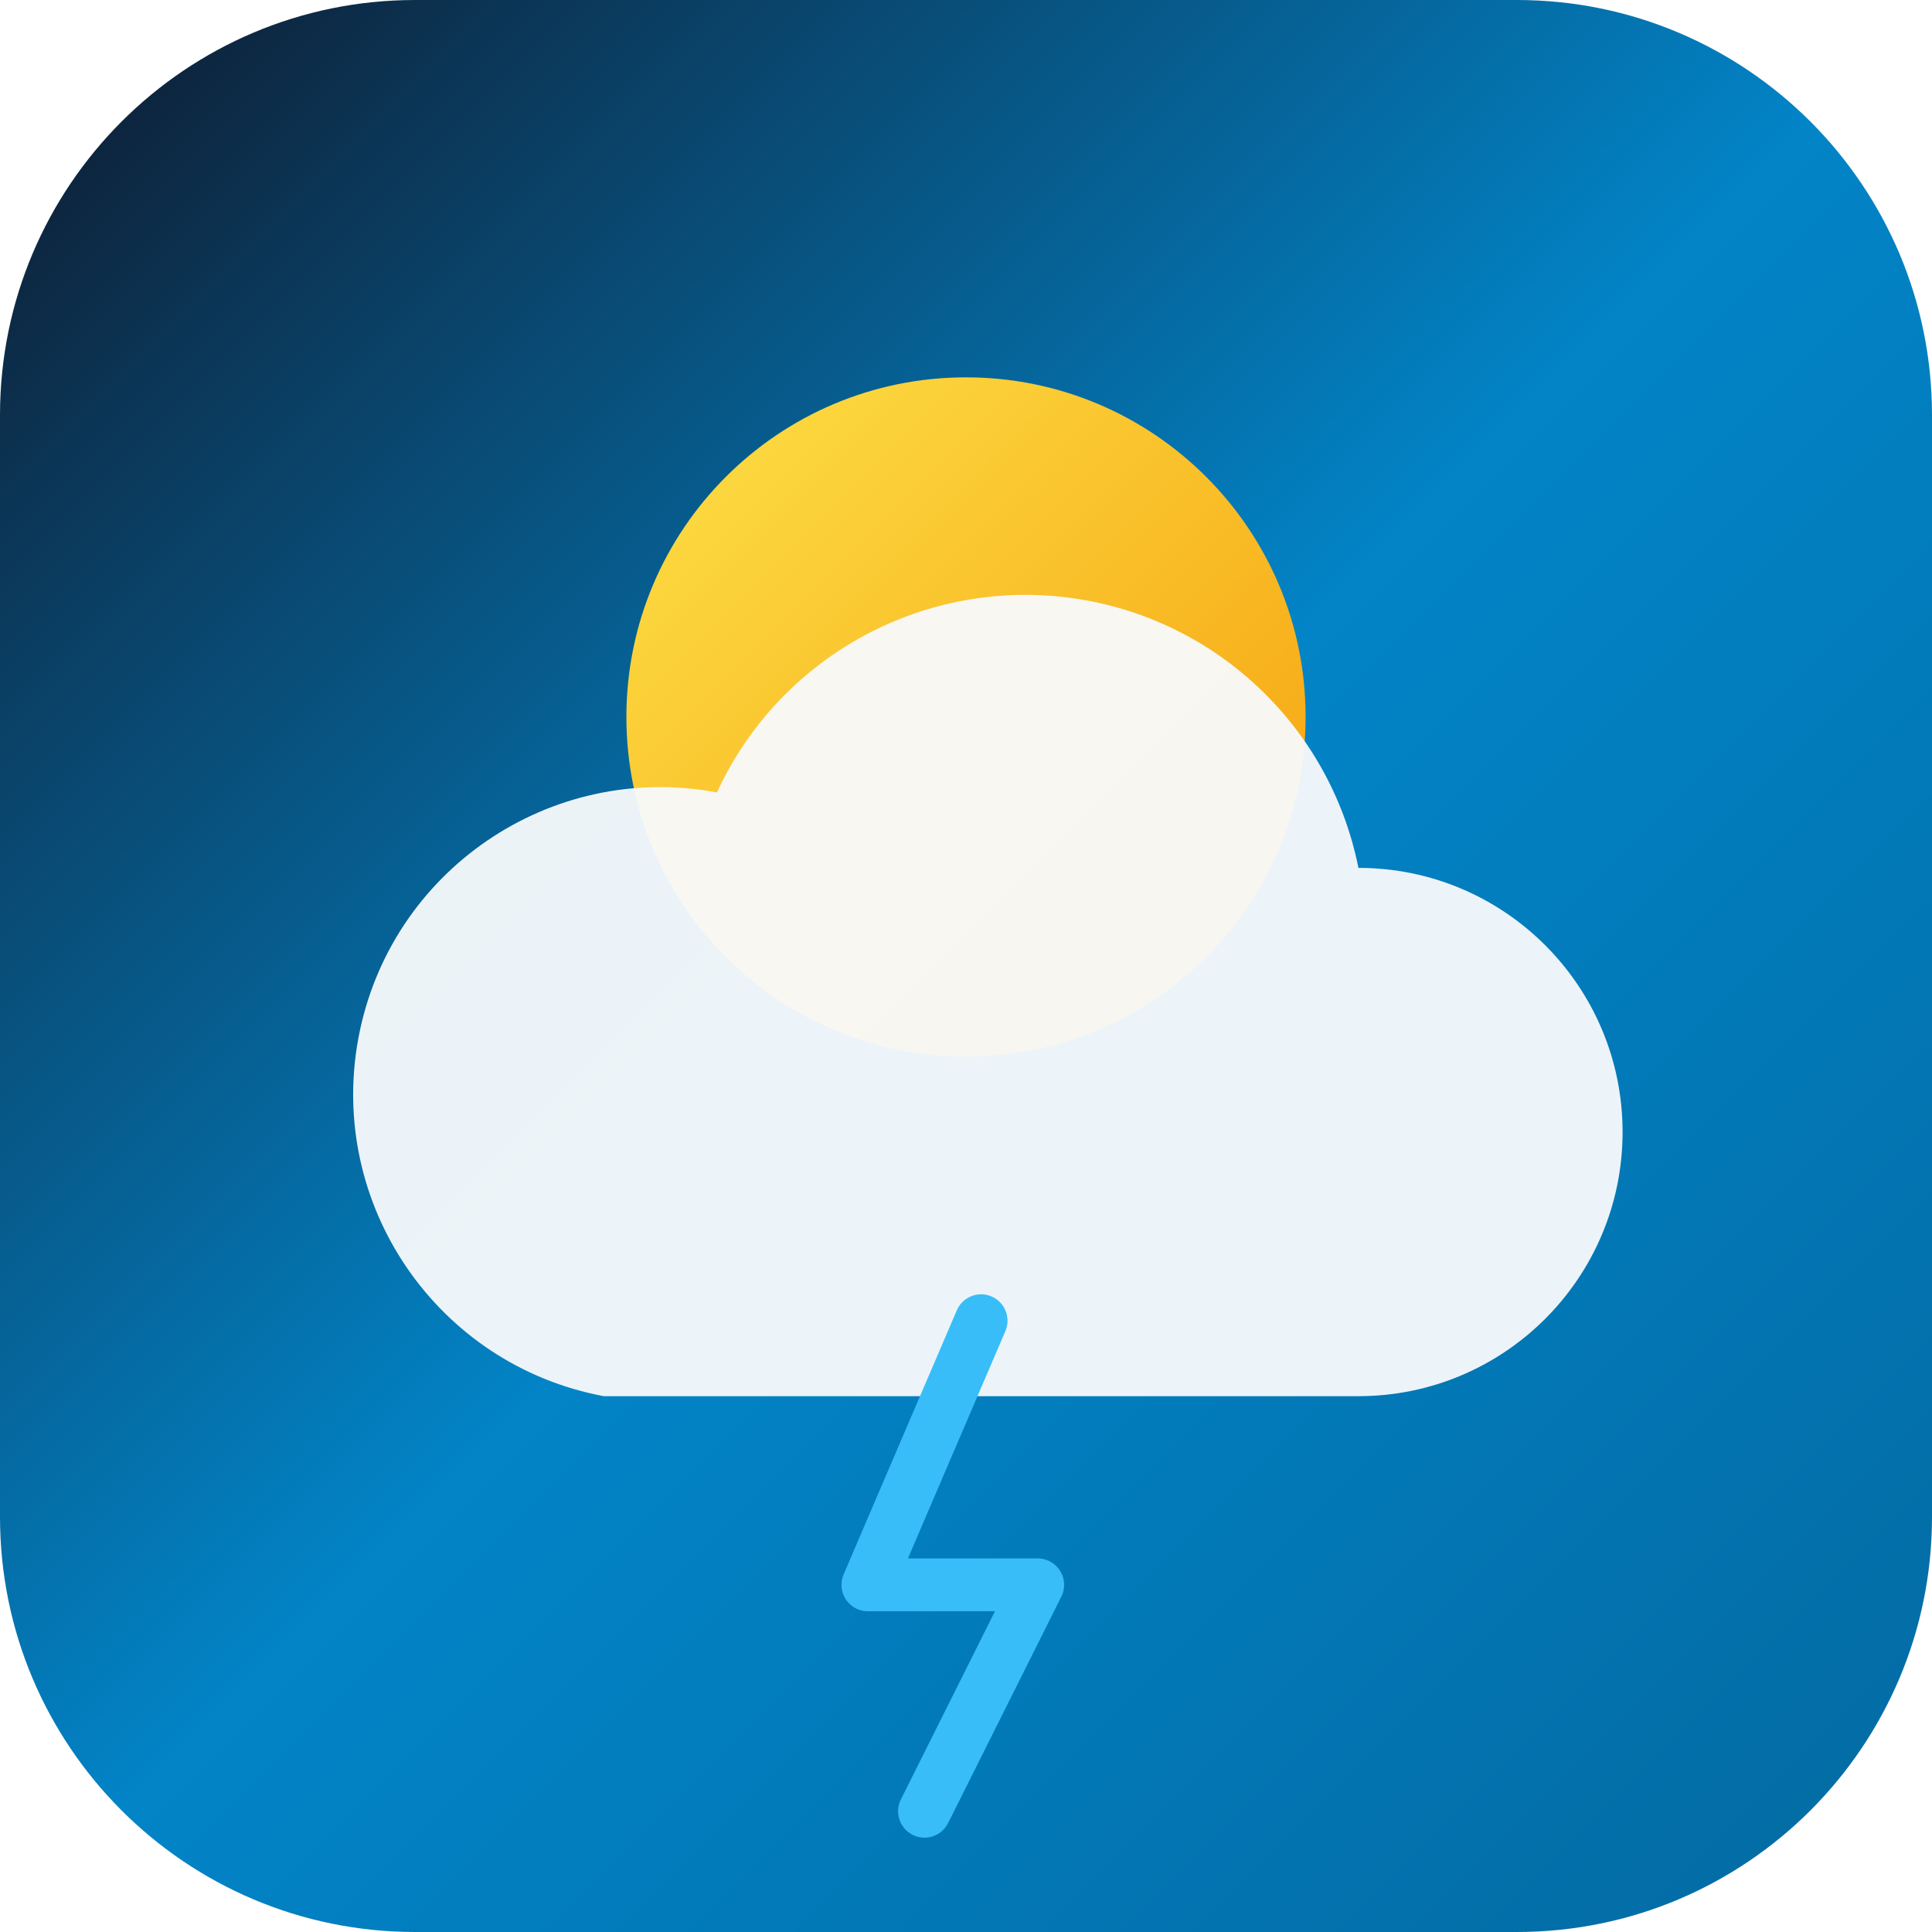
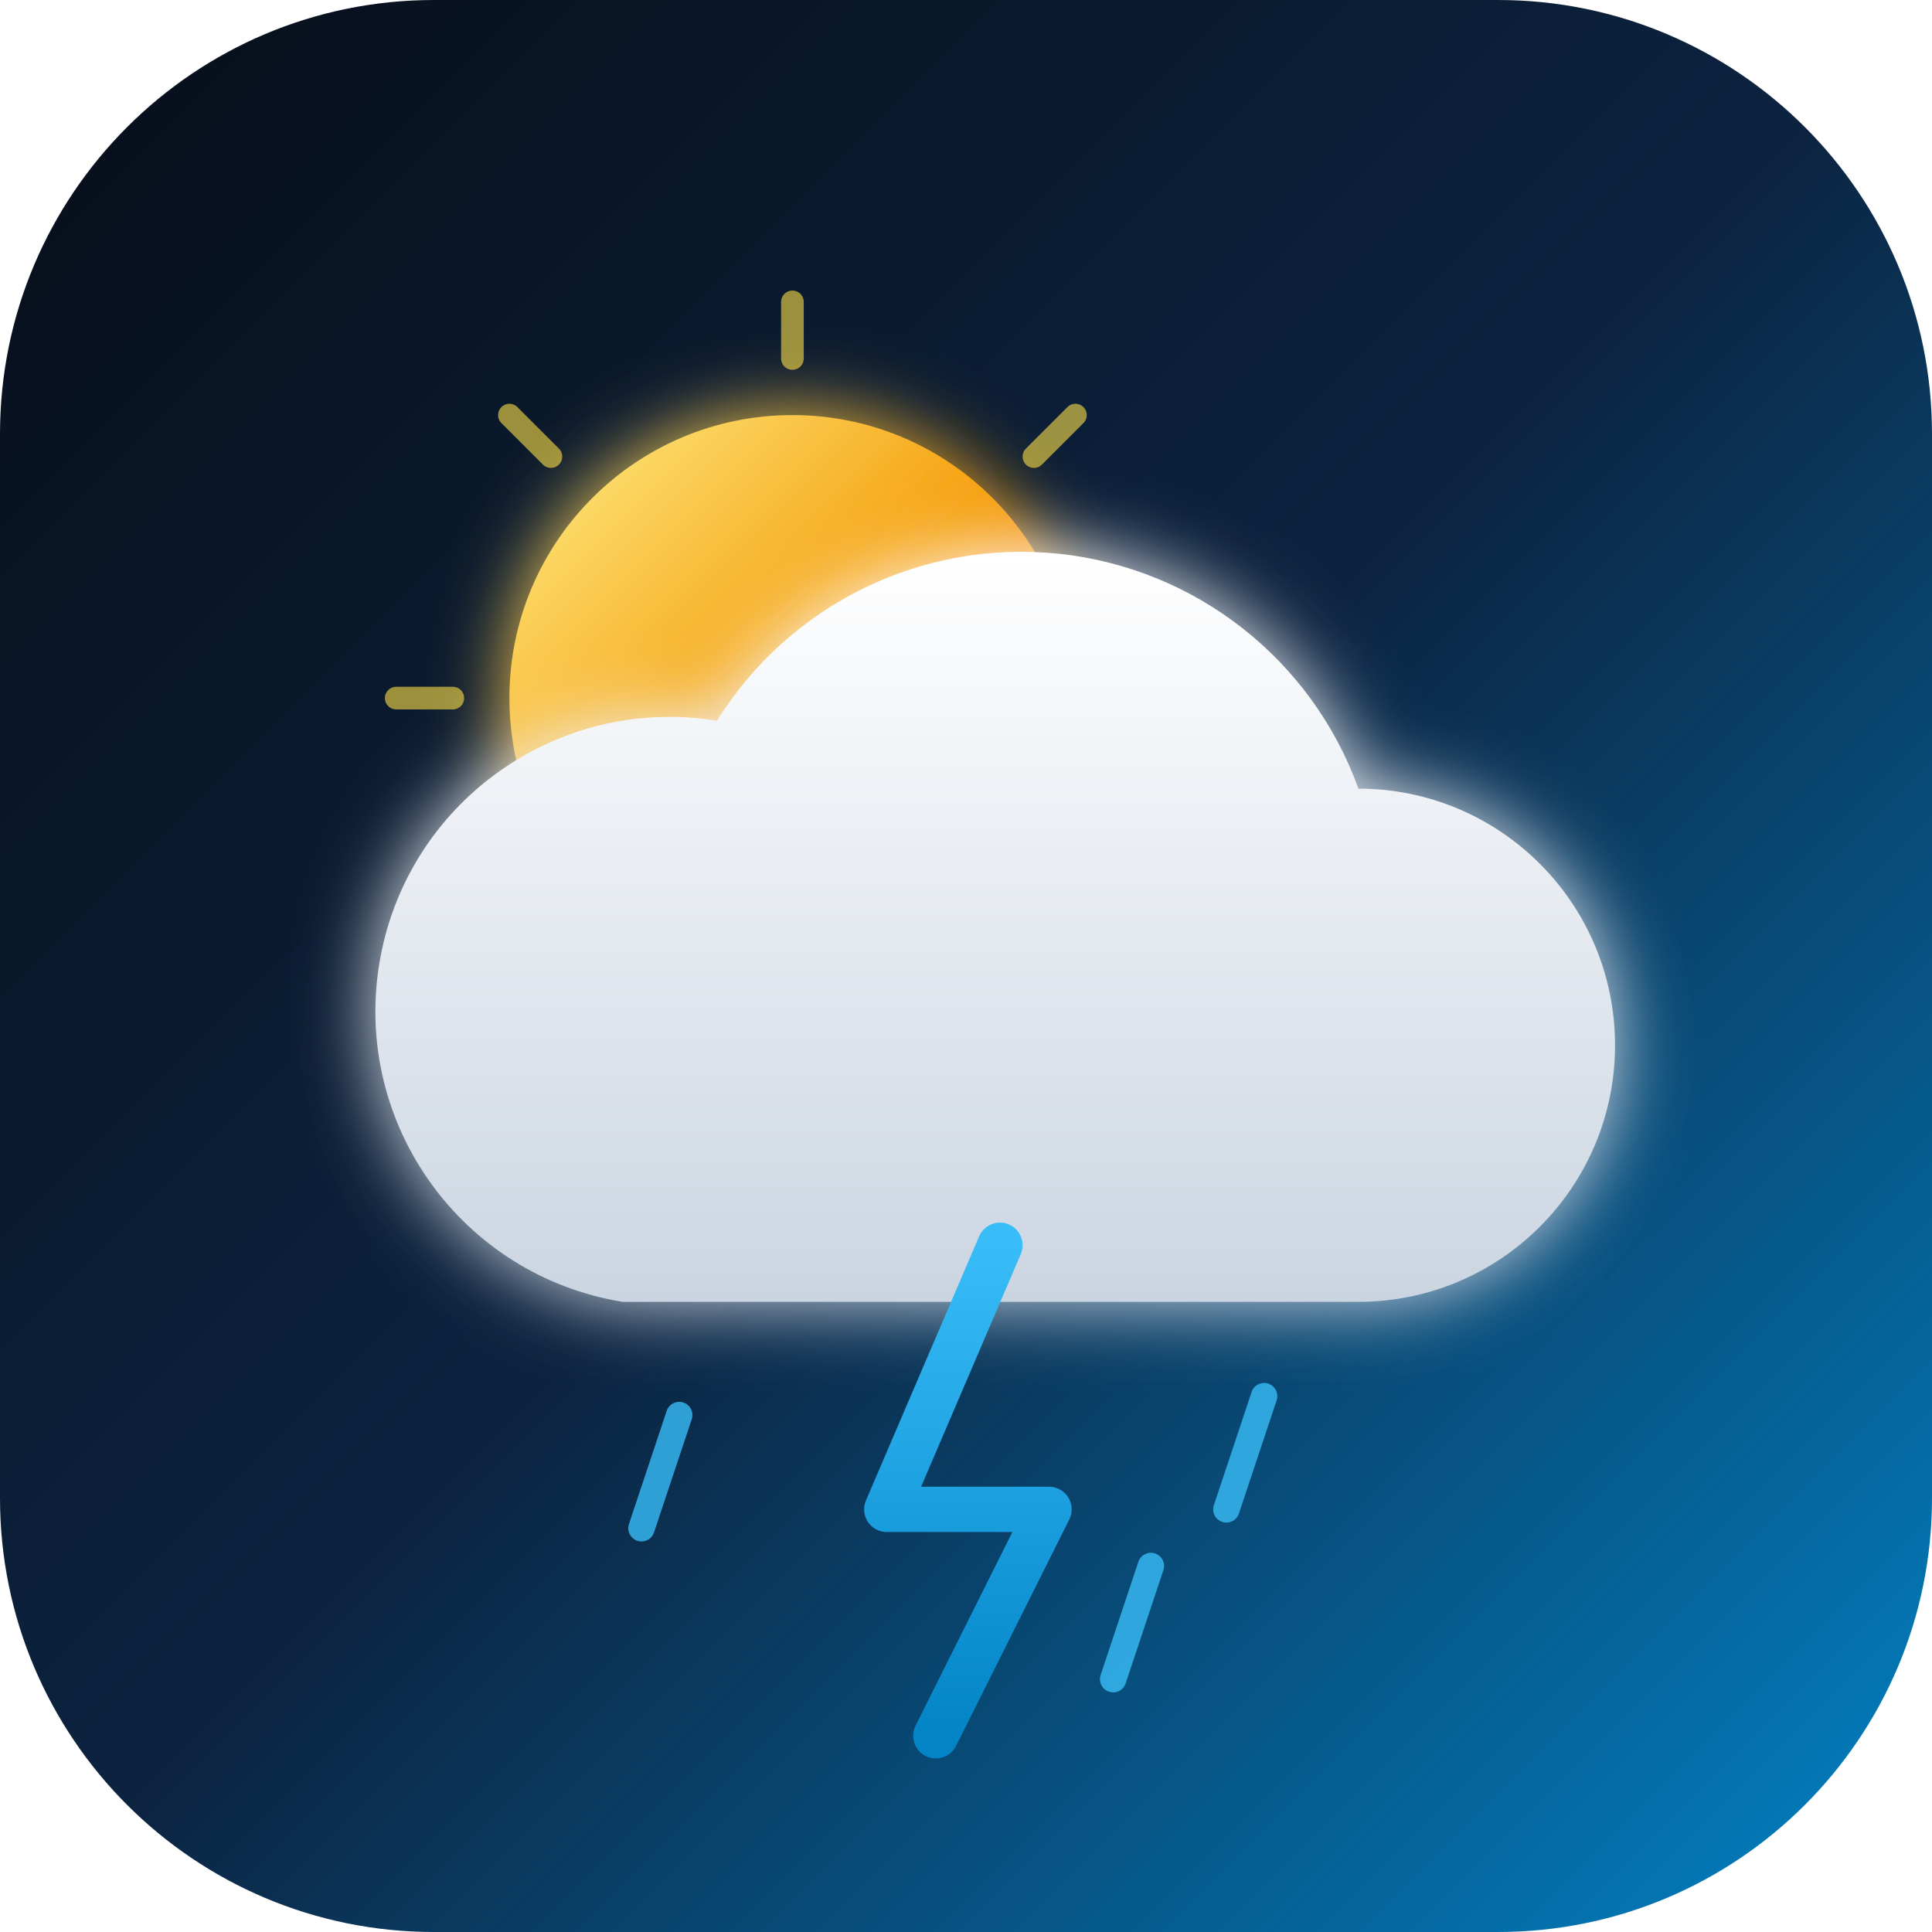
<svg xmlns="http://www.w3.org/2000/svg" viewBox="0 0 512 512" width="512" height="512">
  <defs>
    <linearGradient id="bgGrad" x1="0%" y1="0%" x2="100%" y2="100%">
-       <stop offset="0%" stop-color="#0f172a" />
-       <stop offset="50%" stop-color="#0284c7" />
-       <stop offset="100%" stop-color="#0369a1" />
+       <stop offset="0%" stop-color="#070d17" />
+       <stop offset="50%" stop-color="#0c2340" />
+       <stop offset="100%" stop-color="#0284c7" />
    </linearGradient>
    <linearGradient id="sunGrad" x1="0%" y1="0%" x2="100%" y2="100%">
-       <stop offset="0%" stop-color="#fde047" />
-       <stop offset="100%" stop-color="#f59e0b" />
+       <stop offset="0%" stop-color="#fef08a" />
+       <stop offset="50%" stop-color="#f59e0b" />
+       <stop offset="100%" stop-color="#ea580c" />
    </linearGradient>
+     <linearGradient id="boltGrad" x1="0%" y1="0%" x2="0%" y2="100%">
+       <stop offset="0%" stop-color="#38bdf8" />
+       <stop offset="100%" stop-color="#0284c7" />
+     </linearGradient>
+     <linearGradient id="cloudGrad" x1="0%" y1="0%" x2="0%" y2="100%">
+       <stop offset="0%" stop-color="#ffffff" />
+       <stop offset="100%" stop-color="#cbd5e1" />
+     </linearGradient>
+     <filter id="glow" x="-20%" y="-20%" width="140%" height="140%">
+       <feGaussianBlur stdDeviation="10" result="blur" />
+       <feComposite in="SourceGraphic" in2="blur" operator="over" />
+     </filter>
  </defs>
-   <rect width="512" height="512" rx="110" fill="url(#bgGrad)" />
-   <circle cx="256" cy="190" r="90" fill="url(#sunGrad)" />
-   <path d="M160 370 h200 a70 70 0 0 0 0 -140 a90 90 0 0 0 -170 -20 a60 60 0 0 0 -30 160 z" fill="#f8fafc" opacity="0.95" />
-   <path d="M260 350 L230 420 L275 420 L245 480" stroke="#38bdf8" stroke-width="14" stroke-linecap="round" stroke-linejoin="round" fill="none" />
+   <rect width="512" height="512" rx="115" fill="url(#bgGrad)" />
+   <circle cx="210" cy="185" r="75" fill="url(#sunGrad)" filter="url(#glow)" />
+   <path d="M210 80 L210 95 M210 275 L210 290 M105 185 L120 185 M300 185 L315 185 M135 110 L146 121 M274 249 L285 260 M135 260 L146 249 M274 121 L285 110" stroke="#fde047" stroke-width="6" stroke-linecap="round" opacity="0.6" />
+   <g filter="url(#glow)">
+     <path d="M165 345 h195 a68 68 0 0 0 0 -136 a95 95 0 0 0 -170 -18 a60 60 0 0 0 -25 154 z" fill="url(#cloudGrad)" />
+   </g>
+   <path d="M265 330 L235 400 L278 400 L248 460" stroke="url(#boltGrad)" stroke-width="12" stroke-linecap="round" stroke-linejoin="round" fill="none" />
+   <line x1="180" y1="375" x2="170" y2="405" stroke="#38bdf8" stroke-width="7" stroke-linecap="round" opacity="0.8" />
+   <line x1="335" y1="370" x2="325" y2="400" stroke="#38bdf8" stroke-width="7" stroke-linecap="round" opacity="0.8" />
+   <line x1="305" y1="415" x2="295" y2="445" stroke="#38bdf8" stroke-width="7" stroke-linecap="round" opacity="0.8" />
</svg>
